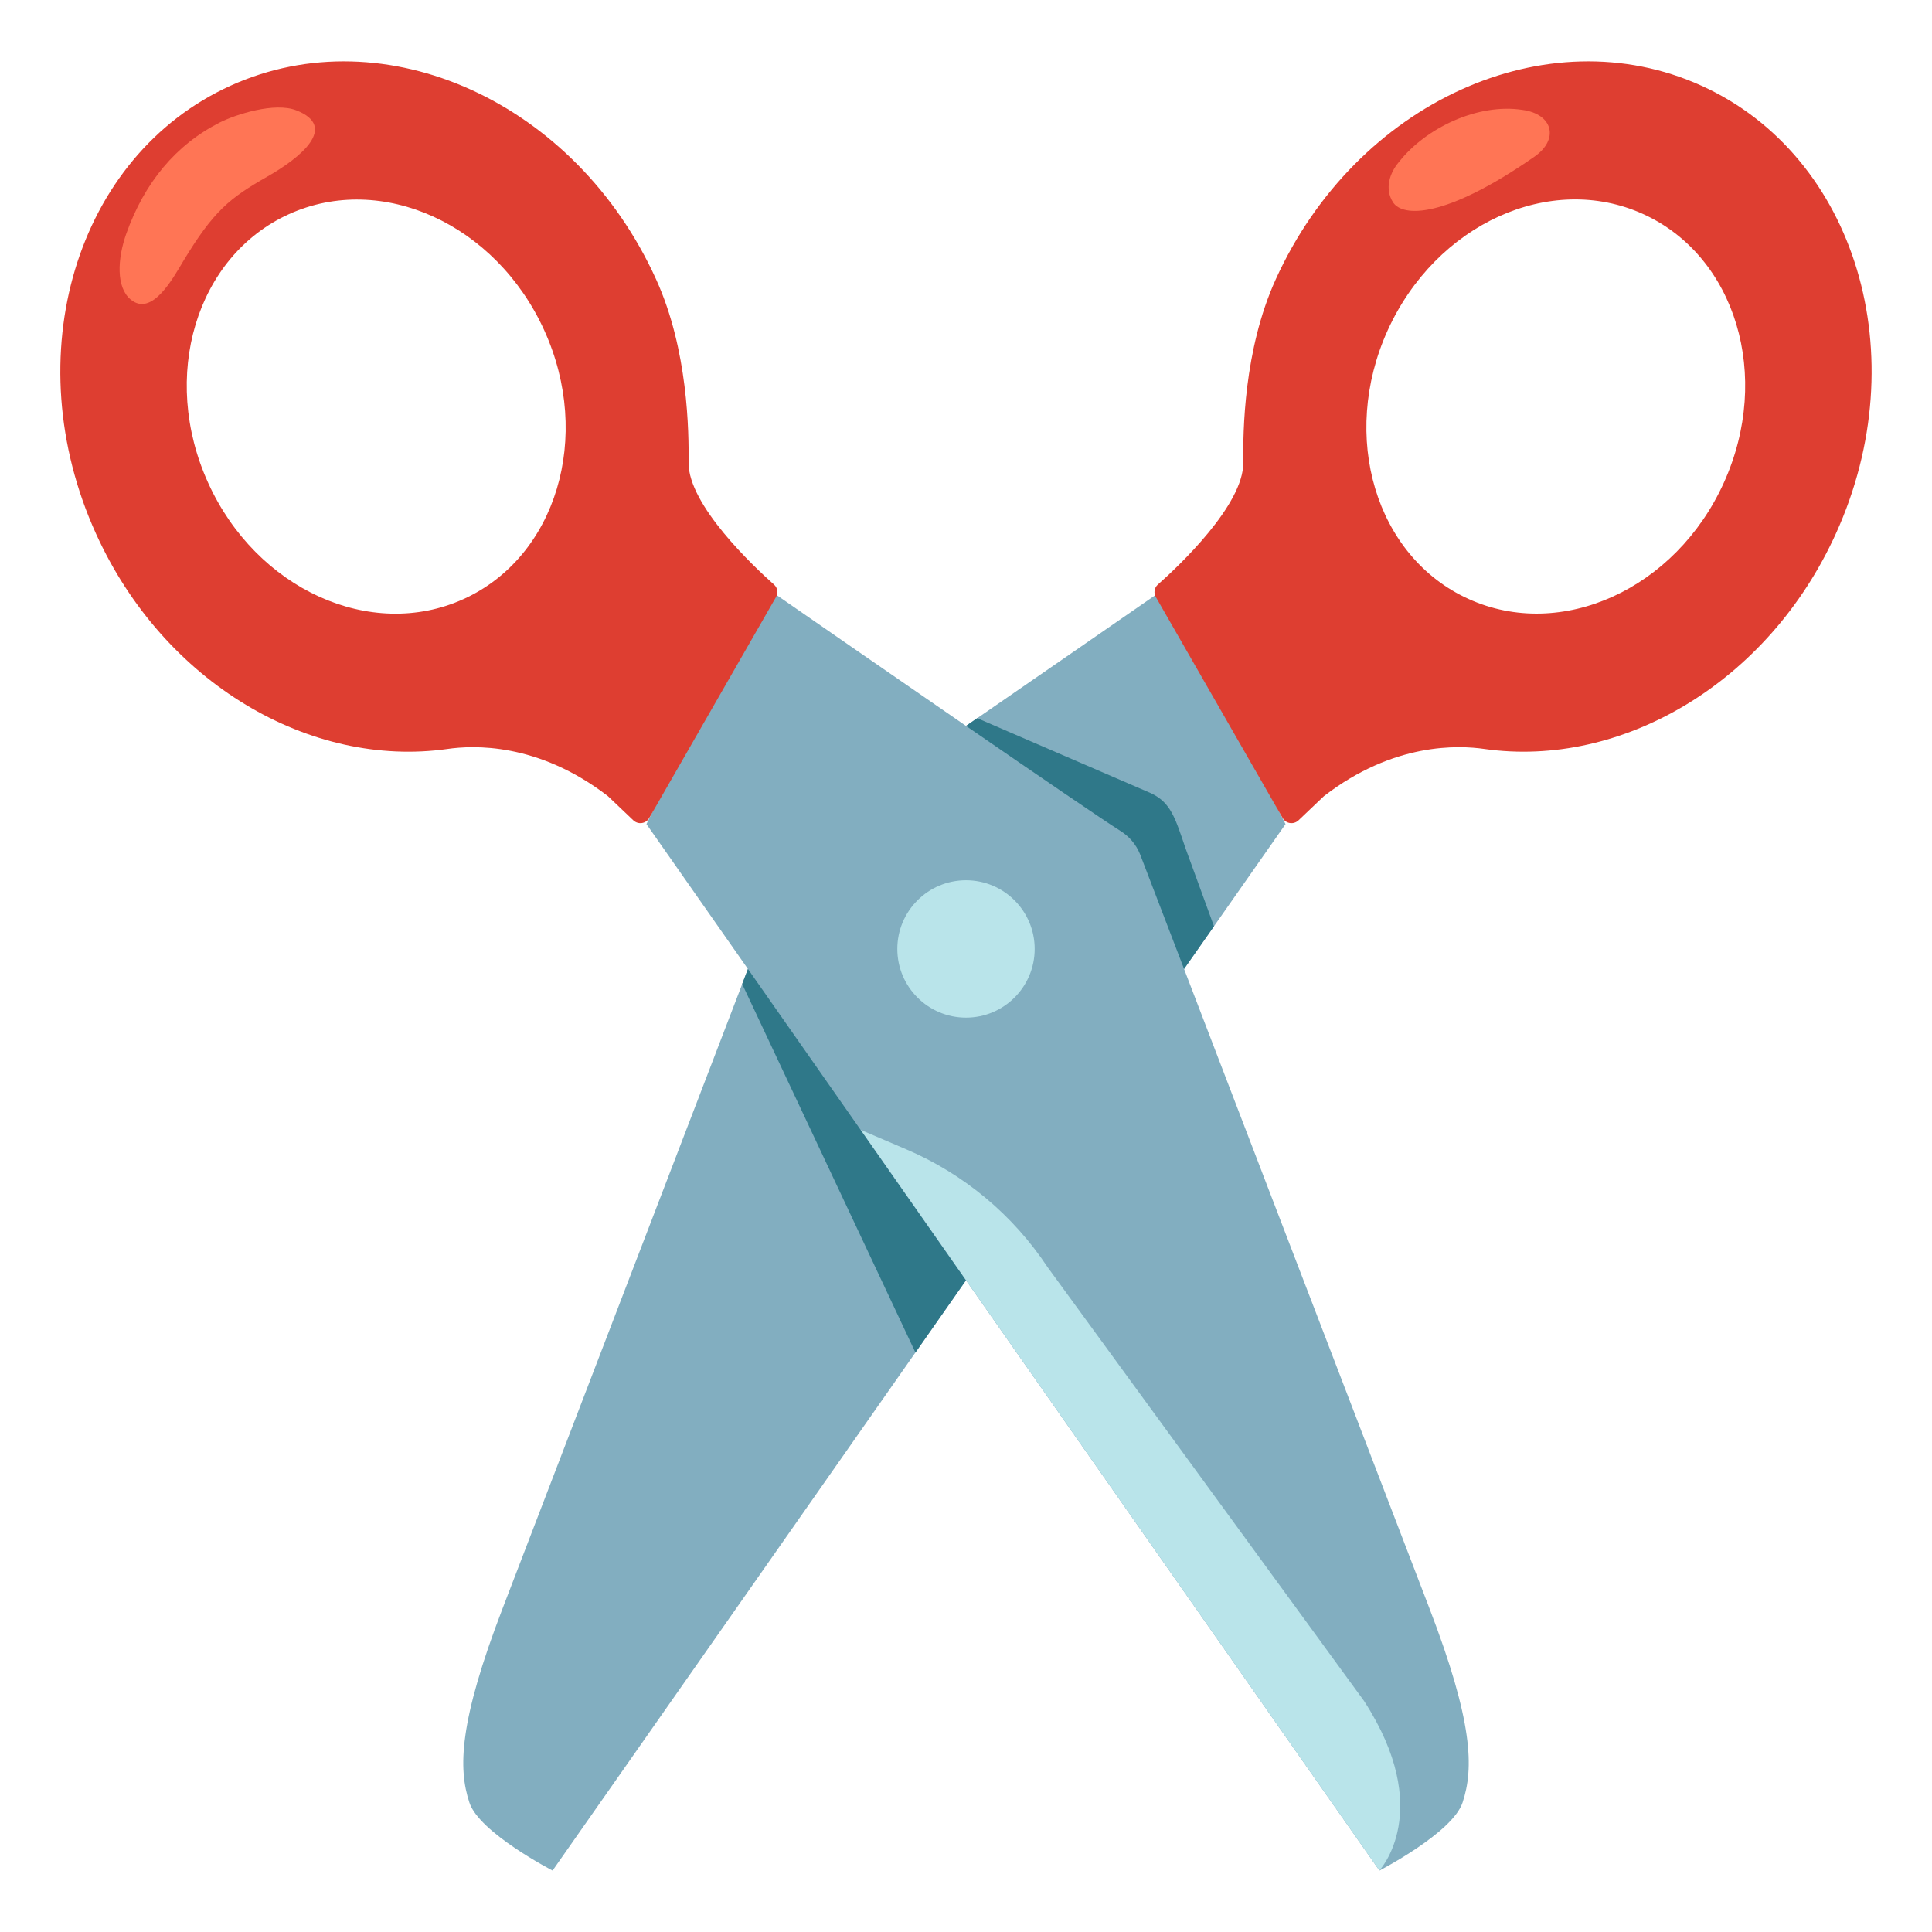
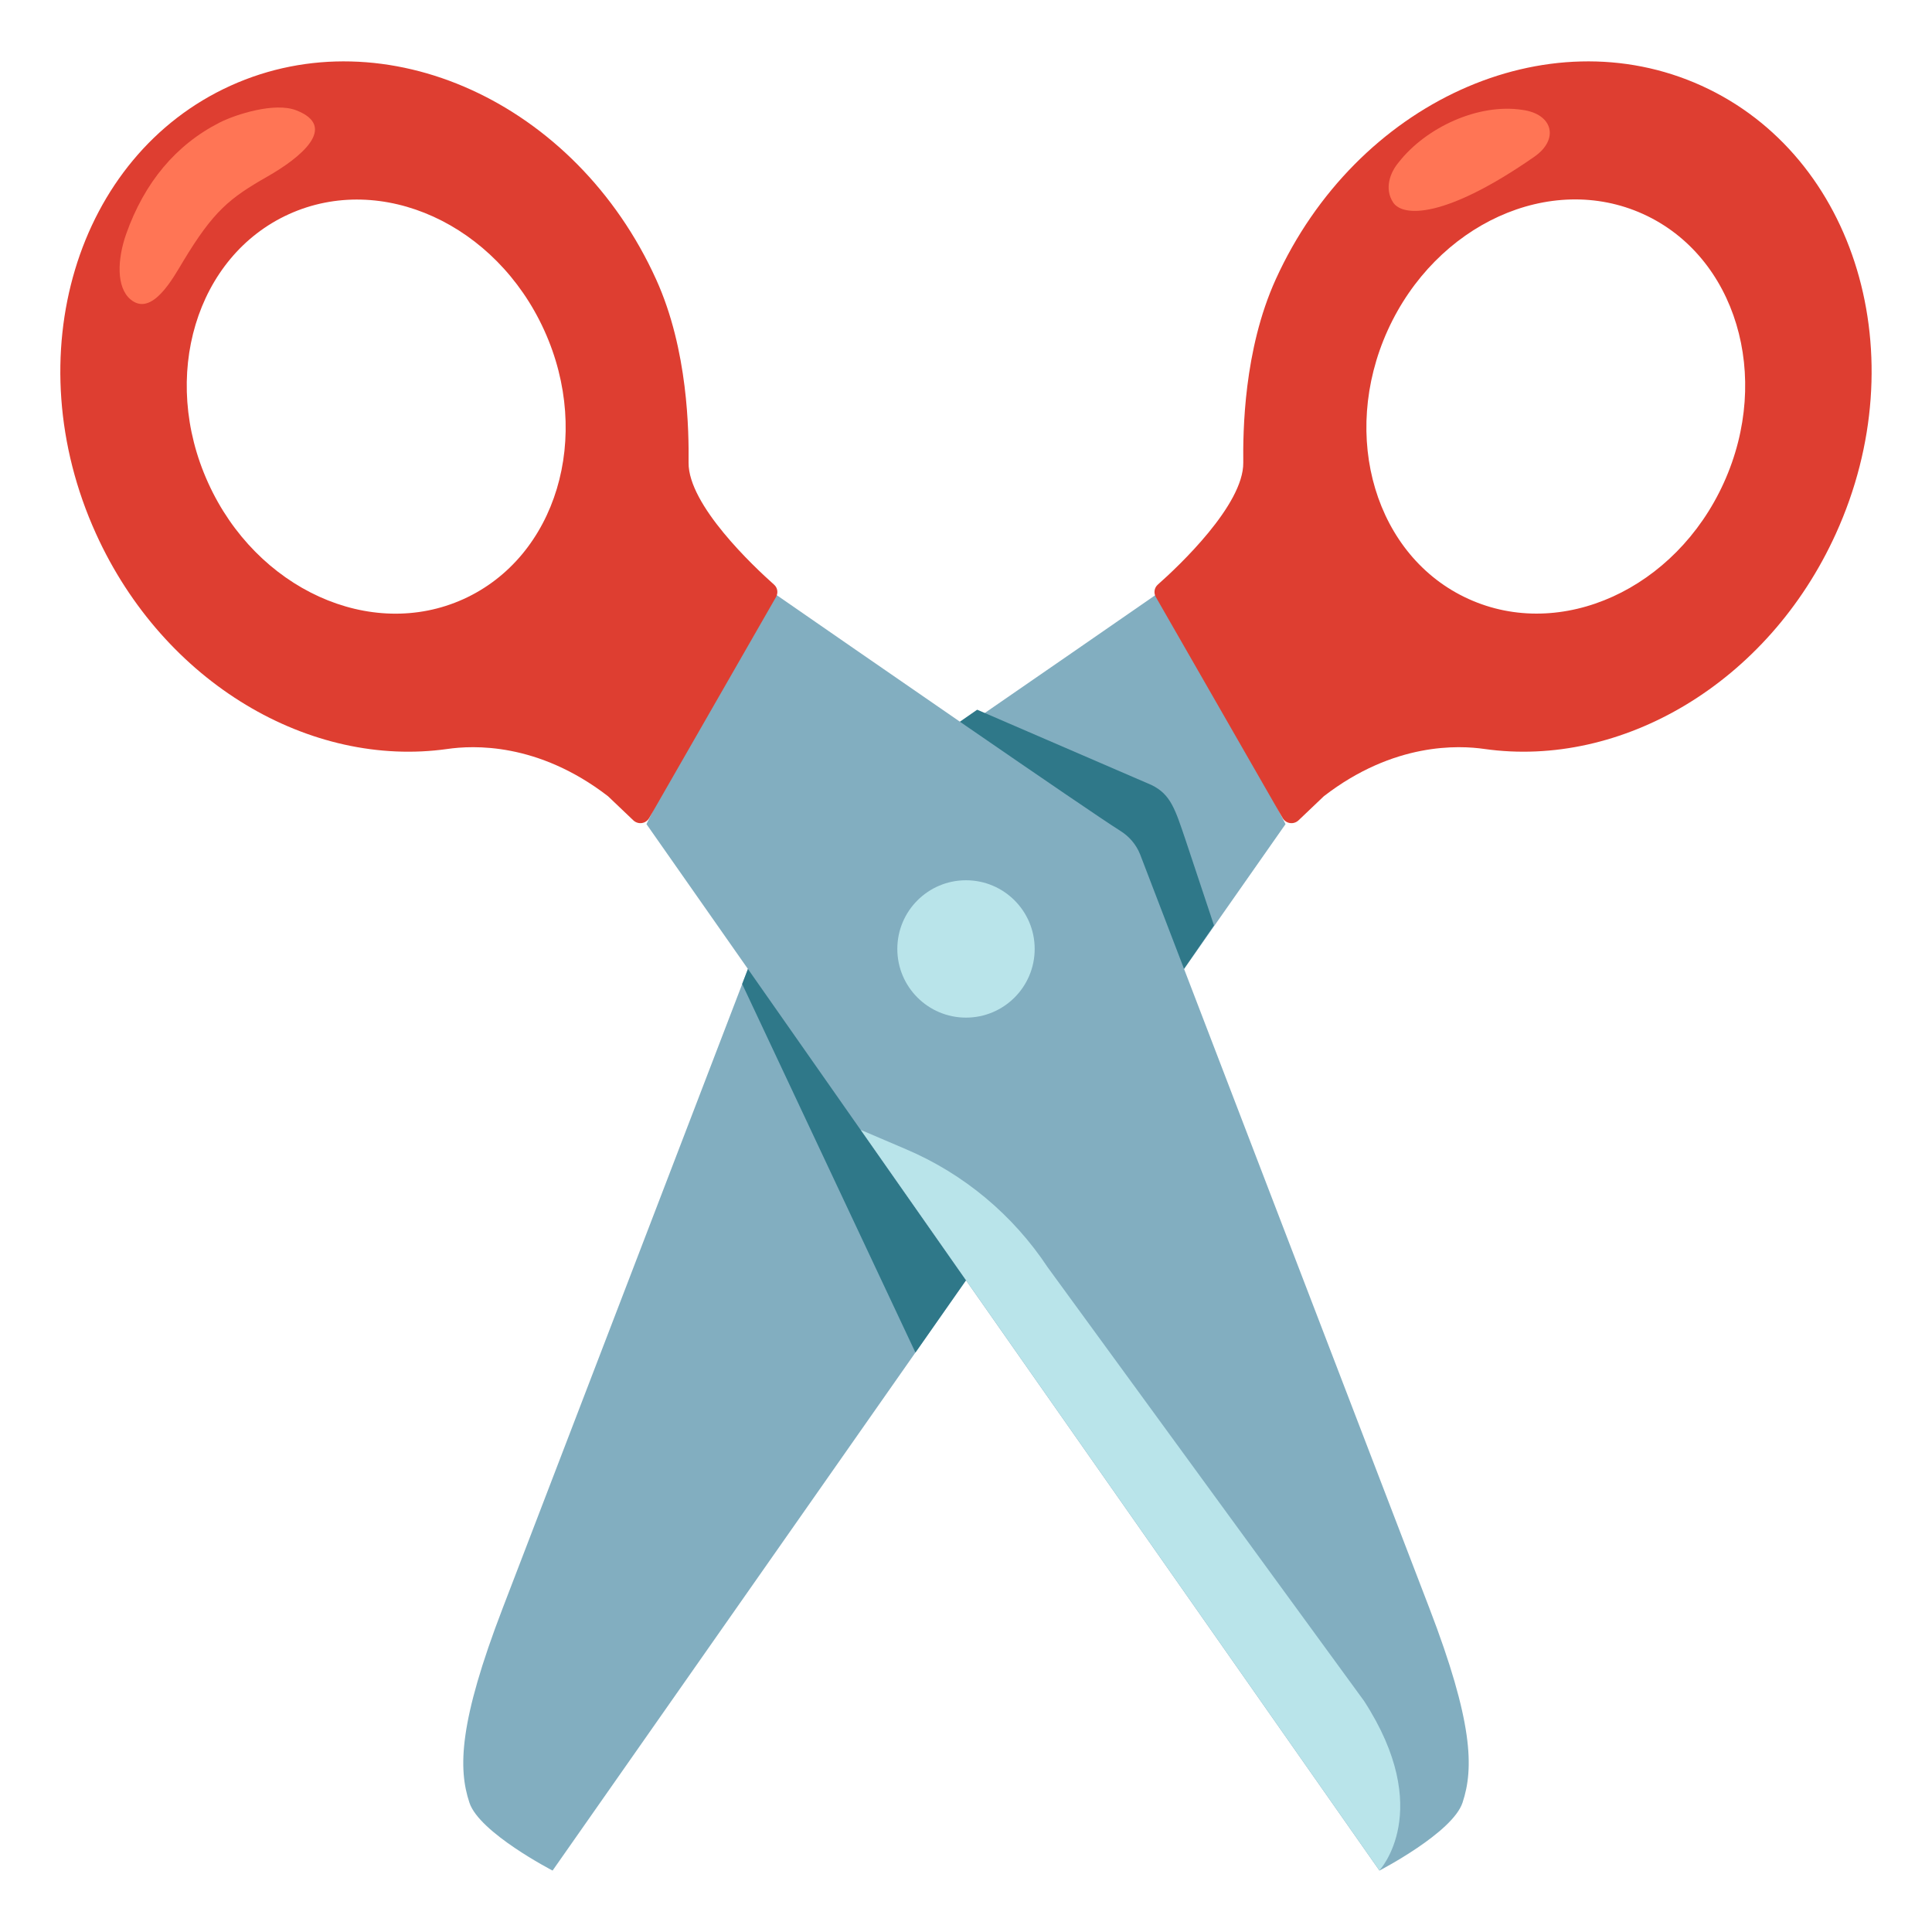
<svg xmlns="http://www.w3.org/2000/svg" version="1.1" id="Layer_5" x="0px" y="0px" viewBox="0 0 128 128" style="enable-background:new 0 0 128 128;" xml:space="preserve">
  <g>
    <g>
      <g>
        <g>
          <path style="fill:#82AEC0;" d="M36.61,123.93L85.17,54.6l-7.99-15.61c-6.69,4.63-21.21,14.68-23.41,16.07      c-0.59,0.37-1.04,0.9-1.3,1.54c0,0-16.48,42.97-19.16,49.93c-2.91,7.57-2.96,10.64-2.21,12.9      C31.75,121.42,36.61,123.93,36.61,123.93z" />
        </g>
      </g>
      <path style="fill:#DE3E31;" d="M112.73,5.68c-10.25-4.65-22.88,1.09-28.21,12.83c-2.13,4.69-2.17,10.11-2.15,12.14    c0.03,2.8-4.29,6.87-5.66,8.08c-0.24,0.21-0.29,0.56-0.13,0.83l8.4,14.64c0.22,0.38,0.73,0.45,1.05,0.15l1.68-1.6    c4.65-3.59,8.96-3.37,10.63-3.13c9.08,1.29,18.79-4.35,23.29-14.26C126.97,23.62,122.98,10.33,112.73,5.68z M97.29,39.68    c-6.15-2.79-8.54-10.76-5.35-17.8c3.2-7.04,10.77-10.49,16.92-7.7c6.15,2.79,8.54,10.76,5.35,17.8    C111.02,39.03,103.44,42.48,97.29,39.68z" />
    </g>
    <g>
      <circle style="fill:#A8E3F0;" cx="64" cy="62.87" r="4.55" />
    </g>
    <polygon style="fill:#2F7889;" points="49.17,65.19 60.65,89.61 64.47,84.15 49.9,63.29  " />
-     <path style="fill:#2F7889;" d="M77.82,65.09l2.61-3.72l-1.89-5.18c-0.68-2-0.97-3.01-2.27-3.63l-11.53-4.98l-1.24,0.86L77.82,65.09   z" />
+     <path style="fill:#2F7889;" d="M77.82,65.09l2.61-3.78l-1.89-5.68c-0.68-2-0.97-3.01-2.27-3.63l-11.53-4.98l-1.24,0.86L77.82,65.09   z" />
    <g>
      <g>
        <g>
          <path style="fill:#82AEC0;" d="M91.39,123.93L42.83,54.6l7.72-15.8C57.11,43.34,72,53.65,74.23,55.05      c0.59,0.37,1.04,0.9,1.3,1.54c0,0,16.48,42.97,19.16,49.93c2.91,7.57,2.96,10.64,2.21,12.9      C96.25,121.42,91.39,123.93,91.39,123.93z" />
        </g>
      </g>
      <path style="fill:#B9E4EA;" d="M60.05,76.15l-3.02-1.29l34.36,49.06c0,0,3.7-3.95-1.02-11.23L69.41,83.96    C67.12,80.5,63.87,77.78,60.05,76.15z" />
      <circle style="fill:#B9E4EA;" cx="64" cy="62.87" r="4.55" />
      <path style="fill:#DE3E31;" d="M6.36,35.36c4.5,9.92,14.21,15.55,23.29,14.26c1.67-0.24,5.97-0.46,10.63,3.13l1.68,1.6    c0.32,0.3,0.83,0.23,1.05-0.15l8.4-14.64c0.16-0.28,0.11-0.62-0.13-0.83c-1.36-1.21-5.69-5.28-5.66-8.08    c0.02-2.03-0.02-7.45-2.15-12.14C38.15,6.77,25.52,1.03,15.27,5.68S1.03,23.62,6.36,35.36z M13.79,31.99    c-3.2-7.04-0.8-15.01,5.35-17.8c6.15-2.79,13.72,0.65,16.92,7.7c3.2,7.04,0.8,15.01-5.35,17.8    C24.56,42.48,16.98,39.03,13.79,31.99z" />
    </g>
    <path style="fill:#FF7555;" d="M92.67,10.75c-0.6,0.71-0.95,1.76-0.38,2.65c0.63,0.99,3.45,1.1,9.37-3.02   c1.65-1.15,1.23-2.83-0.8-3.1C97.93,6.83,94.47,8.45,92.67,10.75z" />
    <path style="fill:#FF7555;" d="M17.71,11.7c-2.5,1.43-3.56,2.27-5.58,5.62c-0.63,1.04-2.06,3.73-3.49,2.51   c-0.94-0.8-0.87-2.65-0.28-4.33c1.21-3.41,3.29-5.91,6.21-7.39c1.05-0.53,3.63-1.36,5.06-0.8C22.43,8.4,19.91,10.45,17.71,11.7z" />
  </g>
</svg>
